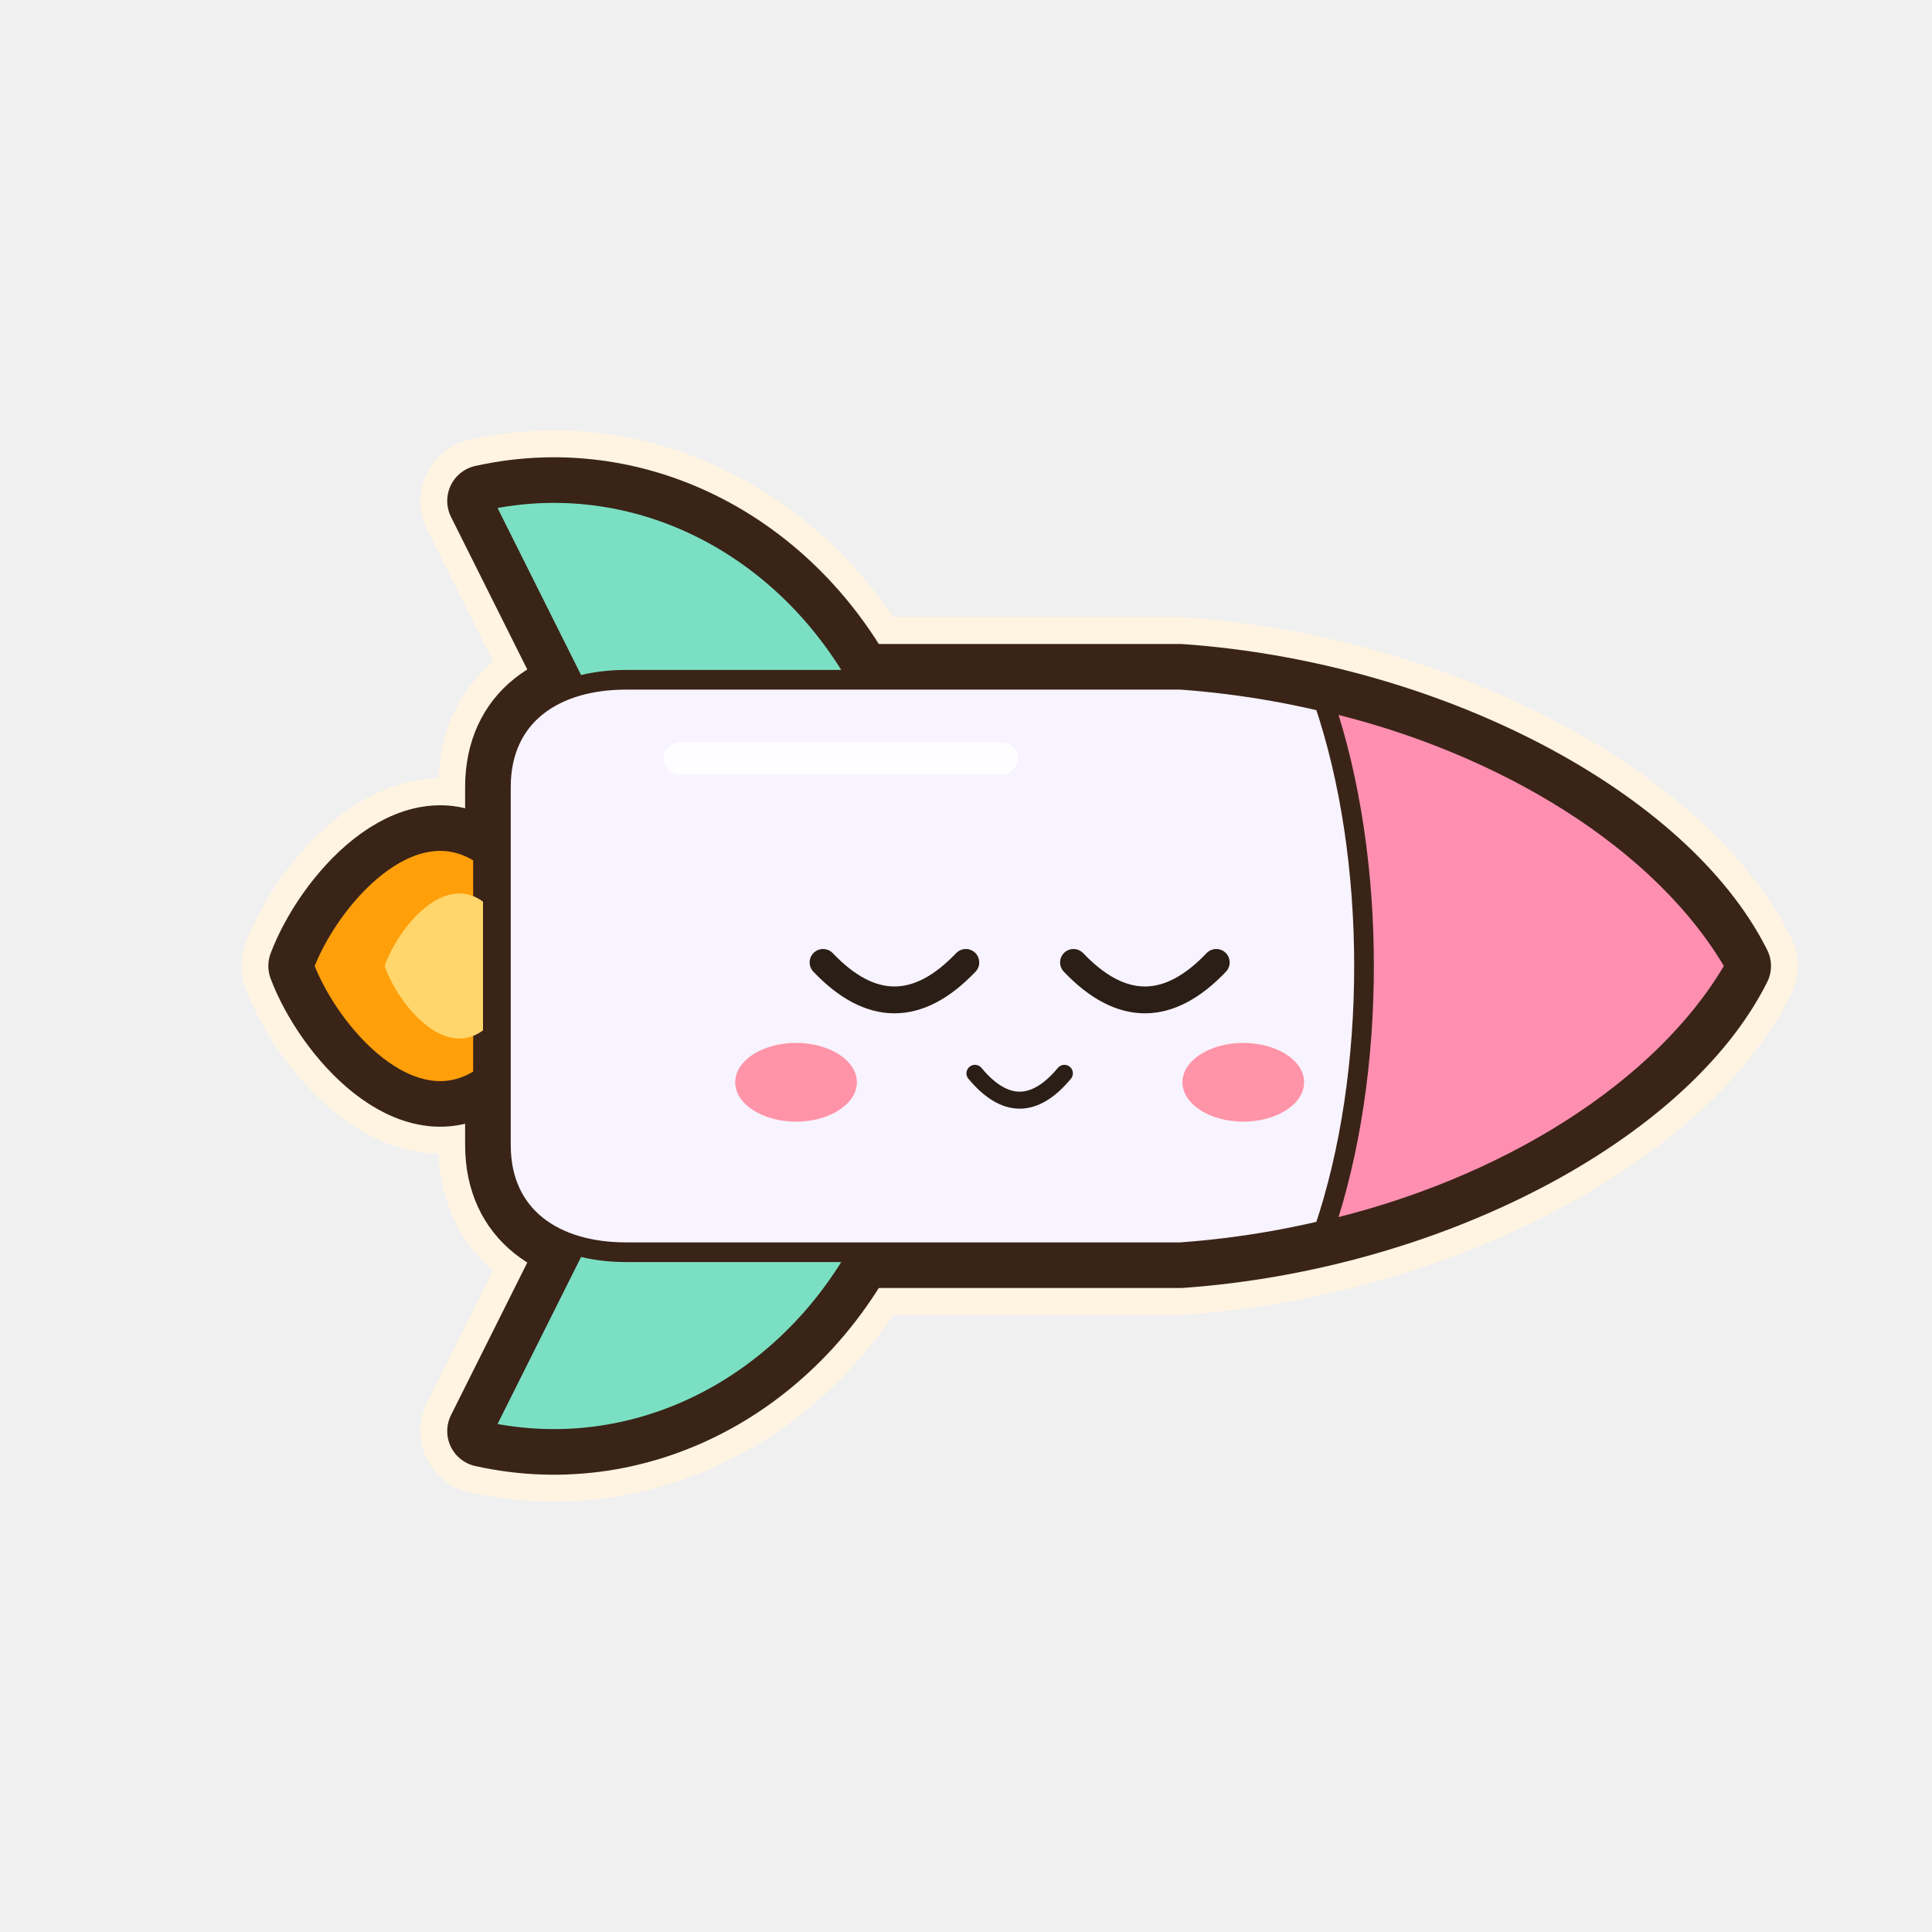
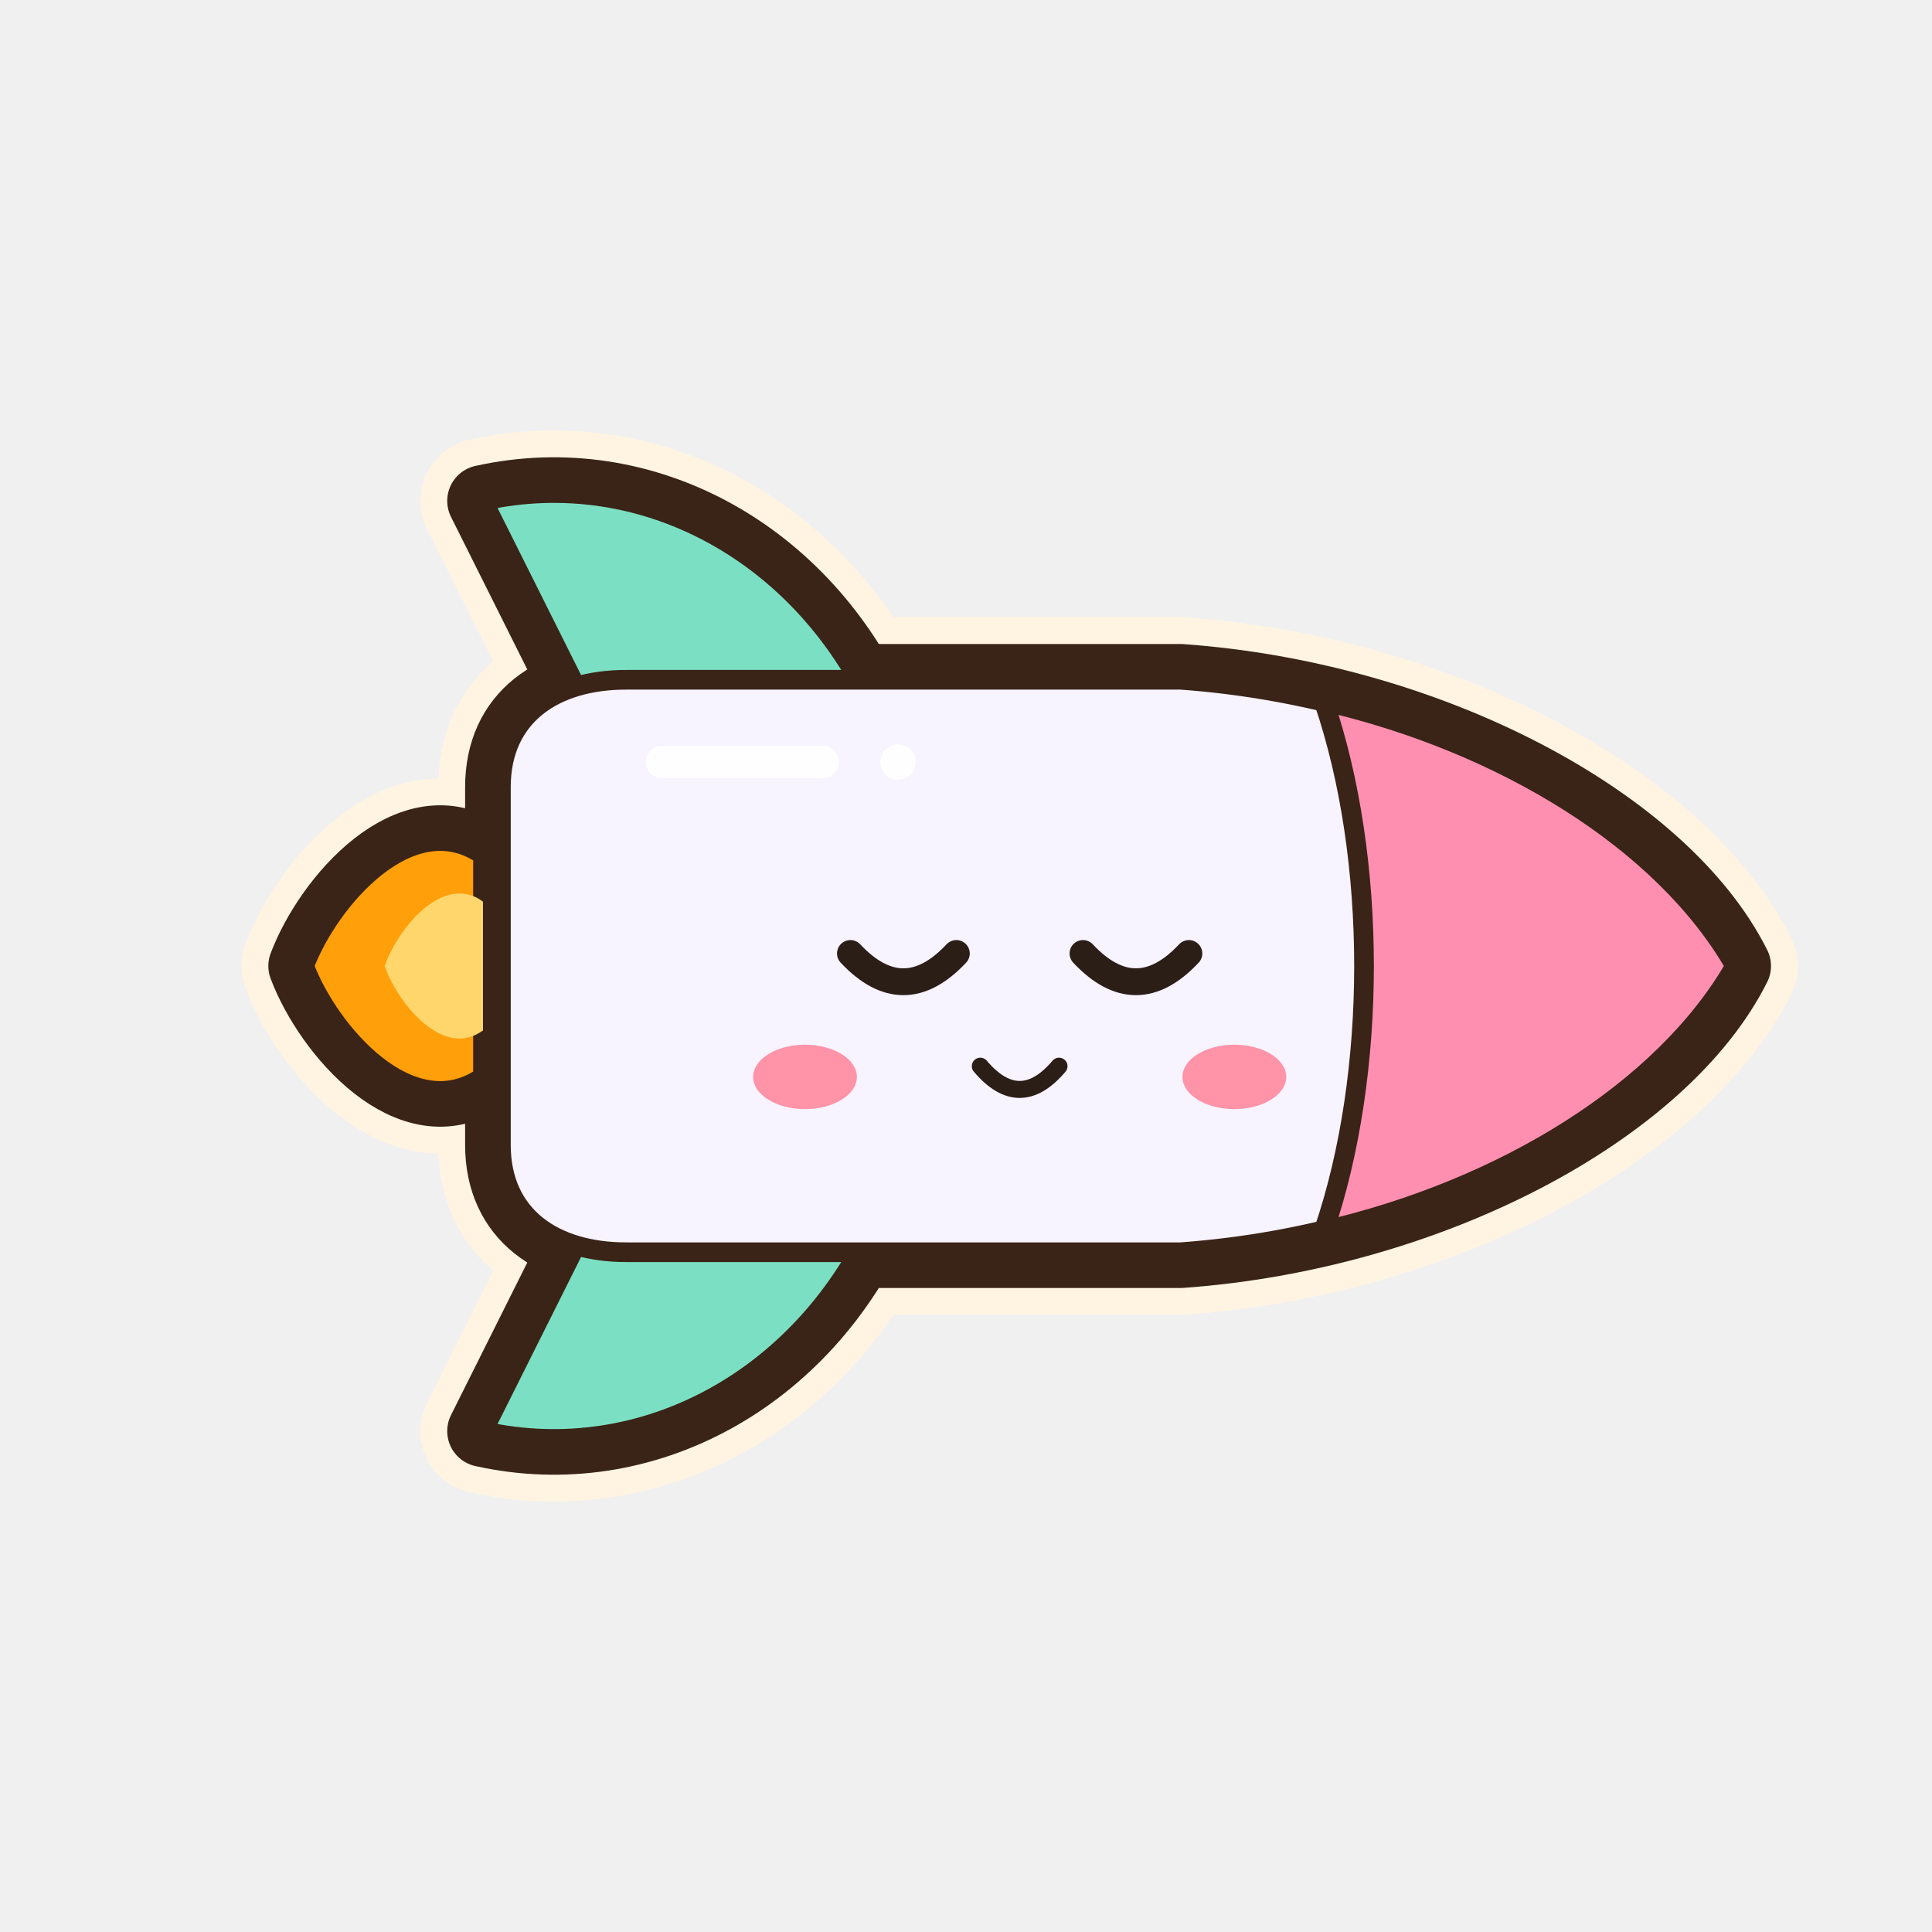
<svg xmlns="http://www.w3.org/2000/svg" viewBox="0 0 108 108" width="240" height="240">
  <g id="rocket">
    <g id="border">
      <path d="M27.0 47.80 C23.00 45.01 18.40 50.28 17.00 54.00 C18.40 57.72 23.00 62.99 27.0 60.20 Z" fill="#FFF4E2" stroke="#FFF4E2" stroke-width="7.00" stroke-linejoin="round" />
      <path d="M33 40 L27 28 C36 26 45 31 49 40 Z" fill="#FFF4E2" stroke="#FFF4E2" stroke-width="7.00" stroke-linejoin="round" />
      <path d="M33 68 L27 80 C36 82 45 77 49 68 Z" fill="#FFF4E2" stroke="#FFF4E2" stroke-width="7.00" stroke-linejoin="round" />
      <path d="M28 44 C28 40 31 38 35 38 L66 38 C80 39 93 46 97 54 C93 62 80 69 66 70 L35 70 C31 70 28 68 28 64 Z" fill="#FFF4E2" stroke="#FFF4E2" stroke-width="7.00" stroke-linejoin="round" />
    </g>
    <g id="outline">
      <path d="M27.0 47.80 C23.00 45.01 18.40 50.28 17.00 54.00 C18.40 57.72 23.00 62.99 27.0 60.20 Z" fill="#3A2417" stroke="#3A2417" stroke-width="4.00" stroke-linejoin="round" />
      <path d="M33 40 L27 28 C36 26 45 31 49 40 Z" fill="#3A2417" stroke="#3A2417" stroke-width="4.00" stroke-linejoin="round" />
      <path d="M33 68 L27 80 C36 82 45 77 49 68 Z" fill="#3A2417" stroke="#3A2417" stroke-width="4.00" stroke-linejoin="round" />
      <path d="M28 44 C28 40 31 38 35 38 L66 38 C80 39 93 46 97 54 C93 62 80 69 66 70 L35 70 C31 70 28 68 28 64 Z" fill="#3A2417" stroke="#3A2417" stroke-width="4.00" stroke-linejoin="round" />
    </g>
    <g id="flame_o">
      <path d="M27.0 47.80 C23.00 45.01 18.40 50.28 17.00 54.00 C18.40 57.72 23.00 62.99 27.0 60.20 Z" fill="#FF9F0A" stroke="#3A2417" stroke-width="1.10" stroke-linejoin="round" />
    </g>
    <g id="flame_i">
      <path d="M27.0 50.40 C24.80 48.78 22.27 51.84 21.50 54.00 C22.27 56.16 24.80 59.22 27.0 57.60 Z" fill="#FFD66B" />
    </g>
    <g id="fin_t">
      <path d="M33 40 L27 28 C36 26 45 31 49 40 Z" fill="#7BE0C3" stroke="#3A2417" stroke-width="1.10" stroke-linejoin="round" />
    </g>
    <g id="fin_b">
      <path d="M33 68 L27 80 C36 82 45 77 49 68 Z" fill="#7BE0C3" stroke="#3A2417" stroke-width="1.10" stroke-linejoin="round" />
    </g>
    <g id="body">
      <path d="M28 44 C28 40 31 38 35 38 L66 38 C80 39 93 46 97 54 C93 62 80 69 66 70 L35 70 C31 70 28 68 28 64 Z" fill="#F7F3FF" stroke="#3A2417" stroke-width="1.10" stroke-linejoin="round" />
    </g>
    <g id="nose">
      <path d="M74 39.2 C84 41.5 93 47 97 54 C93 61 84 66.5 74 68.8 C77 60 77 48 74 39.2 Z" fill="#FF8FB1" stroke="#3A2417" stroke-width="1.10" stroke-linejoin="round" />
    </g>
-     <path d="M38 42.4 L56 42.4" fill="none" stroke="#fff" stroke-width="1.8" stroke-linecap="round" opacity=".85" />
+     <g>
+       <path d="M37 42.6 L46 42.6" fill="none" stroke="#fff" stroke-width="1.8" stroke-linecap="round" opacity=".9" />
+       <circle cx="50.2" cy="42.6" r="0.99" fill="#fff" opacity=".9" />
+     </g>
    <g id="face">
-       <ellipse cx="44.5" cy="60.5" rx="3.4" ry="2.2" fill="#FF8FA3" opacity=".95" />
-       <ellipse cx="69.5" cy="60.5" rx="3.4" ry="2.2" fill="#FF8FA3" opacity=".95" />
-       <path d="M46.01 53.80 Q50.00 57.99 53.99 53.80" fill="none" stroke="#2B1E16" stroke-width="1.5" stroke-linecap="round" />
-       <path d="M60.01 53.80 Q64.00 57.99 67.99 53.80" fill="none" stroke="#2B1E16" stroke-width="1.5" stroke-linecap="round" />
-       <path d="M54.5 60 Q57 63 59.5 60" fill="none" stroke="#2B1E16" stroke-width="0.95" stroke-linecap="round" stroke-linejoin="round" />
+       <ellipse cx="45.0" cy="60.2" rx="2.9" ry="1.8" fill="#FF8FA3" opacity=".95" />
+       <ellipse cx="69.0" cy="60.2" rx="2.9" ry="1.8" fill="#FF8FA3" opacity=".95" />
+       <path d="M47.54 53.30 Q50.50 56.46 53.46 53.30" fill="none" stroke="#2B1E16" stroke-width="1.5" stroke-linecap="round" />
+       <path d="M60.54 53.30 Q63.50 56.46 66.46 53.30" fill="none" stroke="#2B1E16" stroke-width="1.5" stroke-linecap="round" />
+       <path d="M54.8 59.6 Q57 62.2 59.2 59.6" fill="none" stroke="#2B1E16" stroke-width="0.95" stroke-linecap="round" stroke-linejoin="round" />
    </g>
  </g>
</svg>
